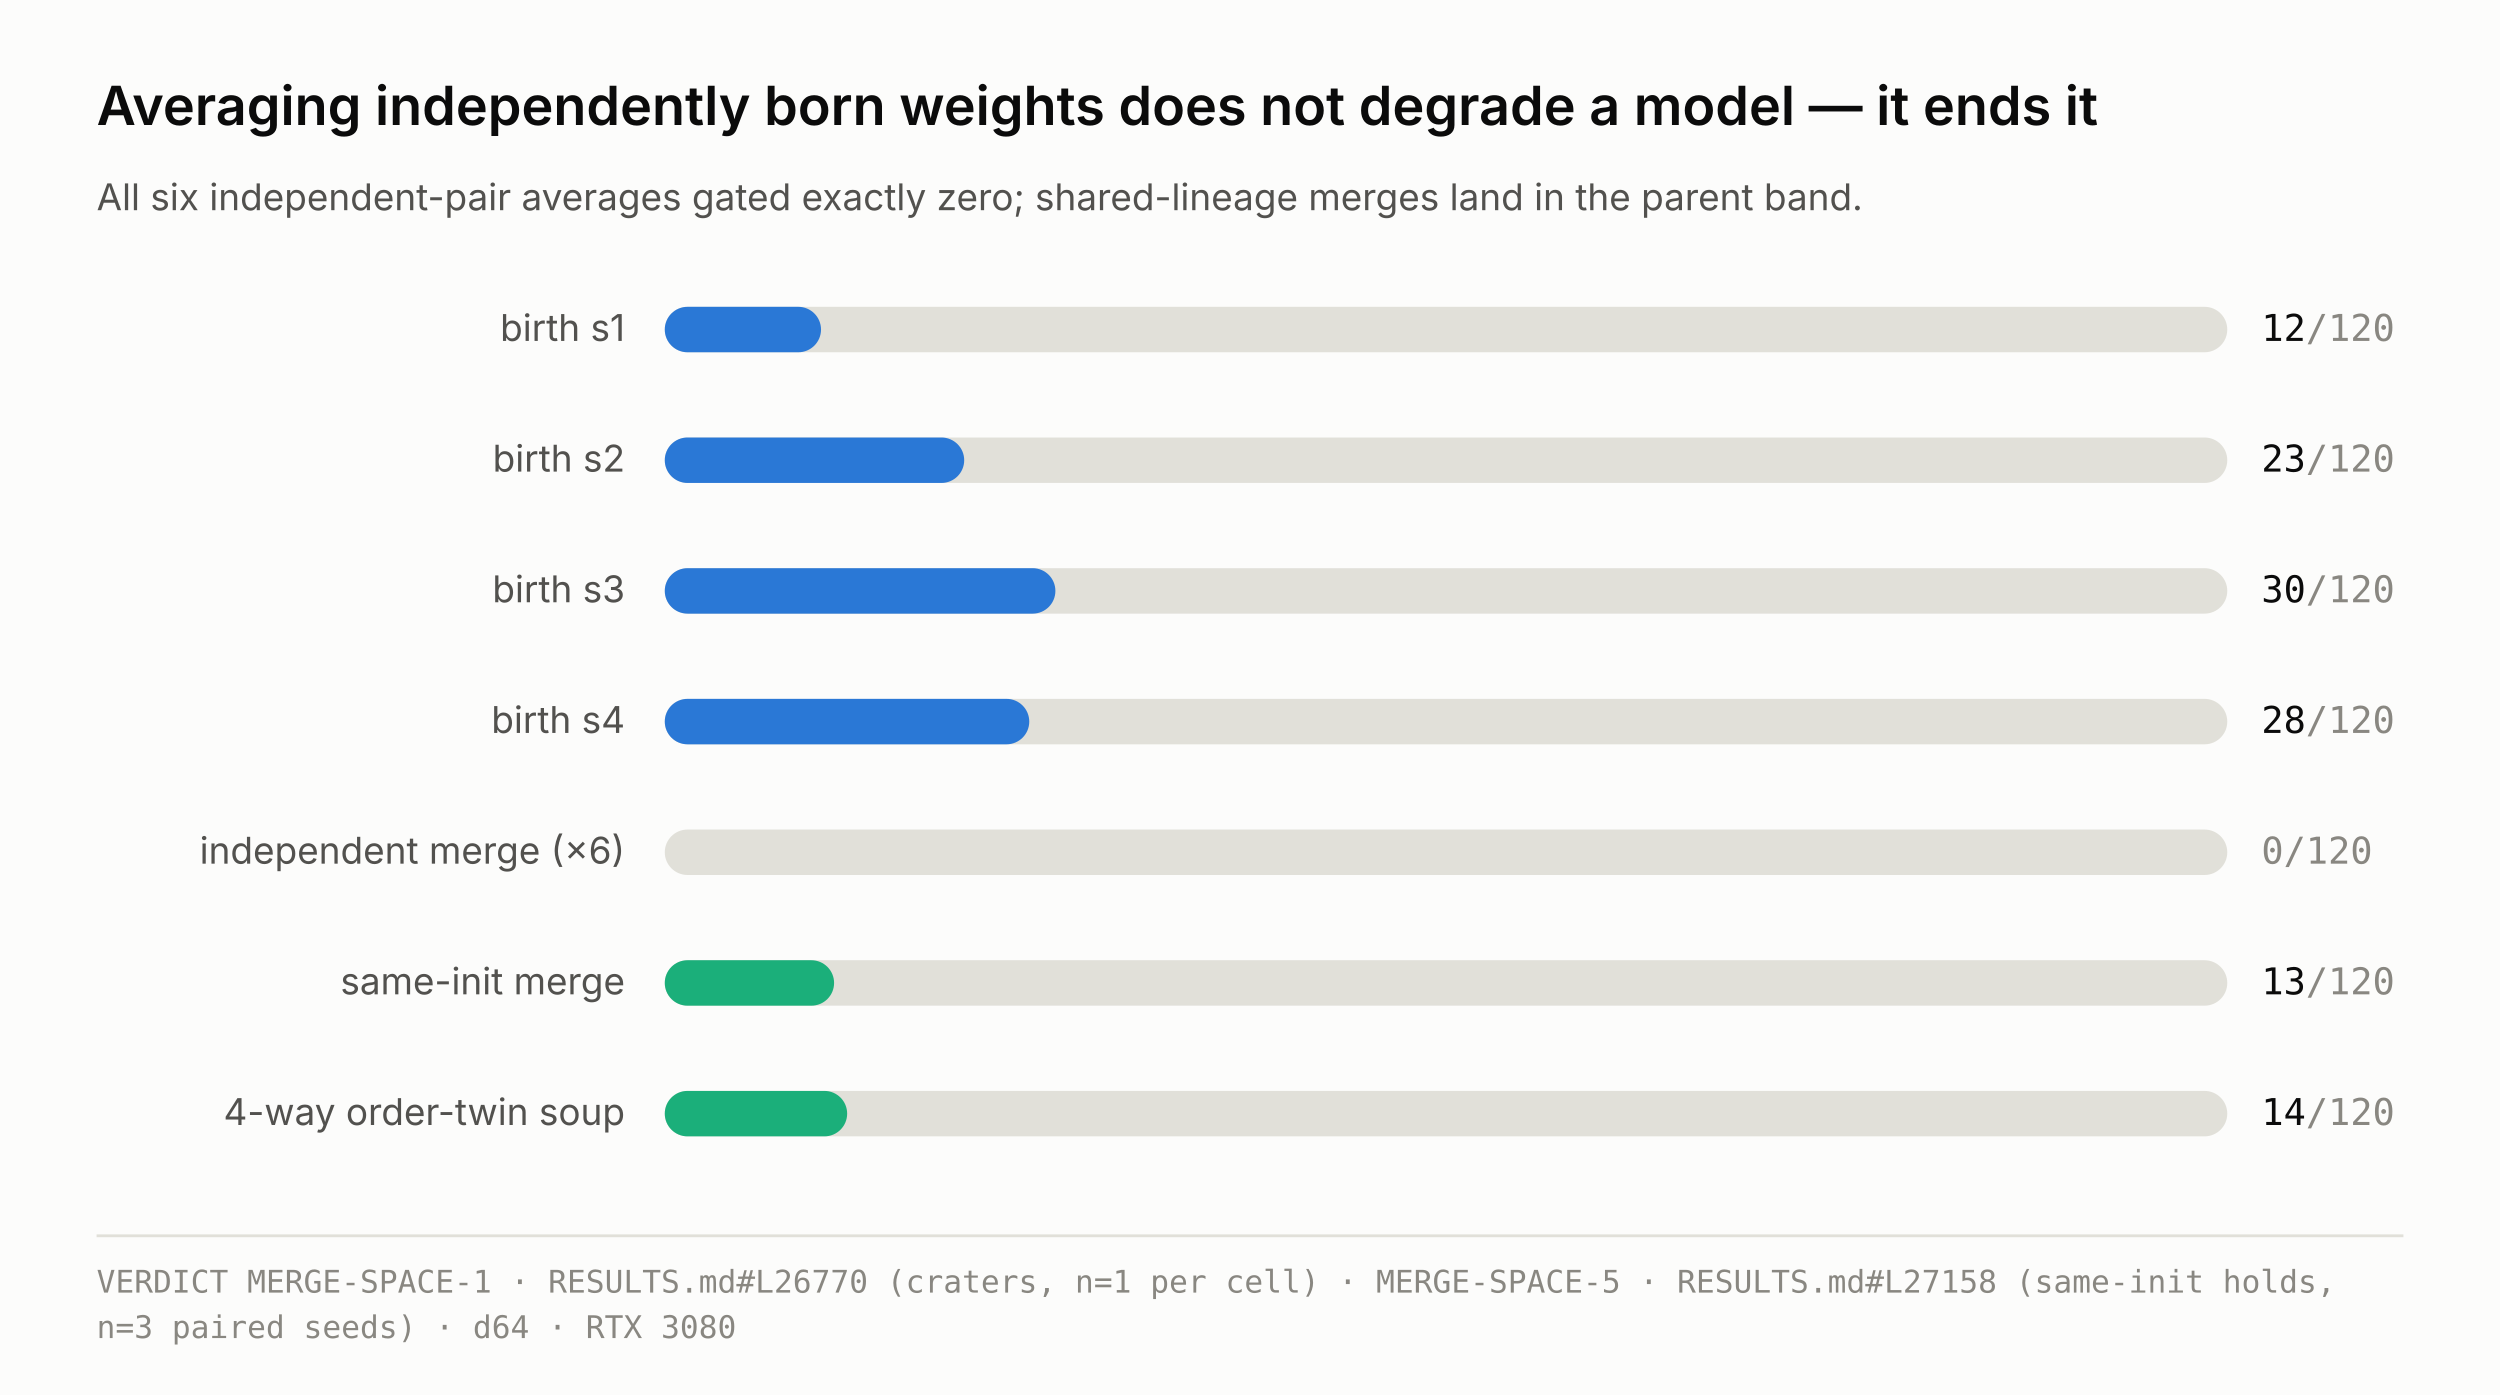
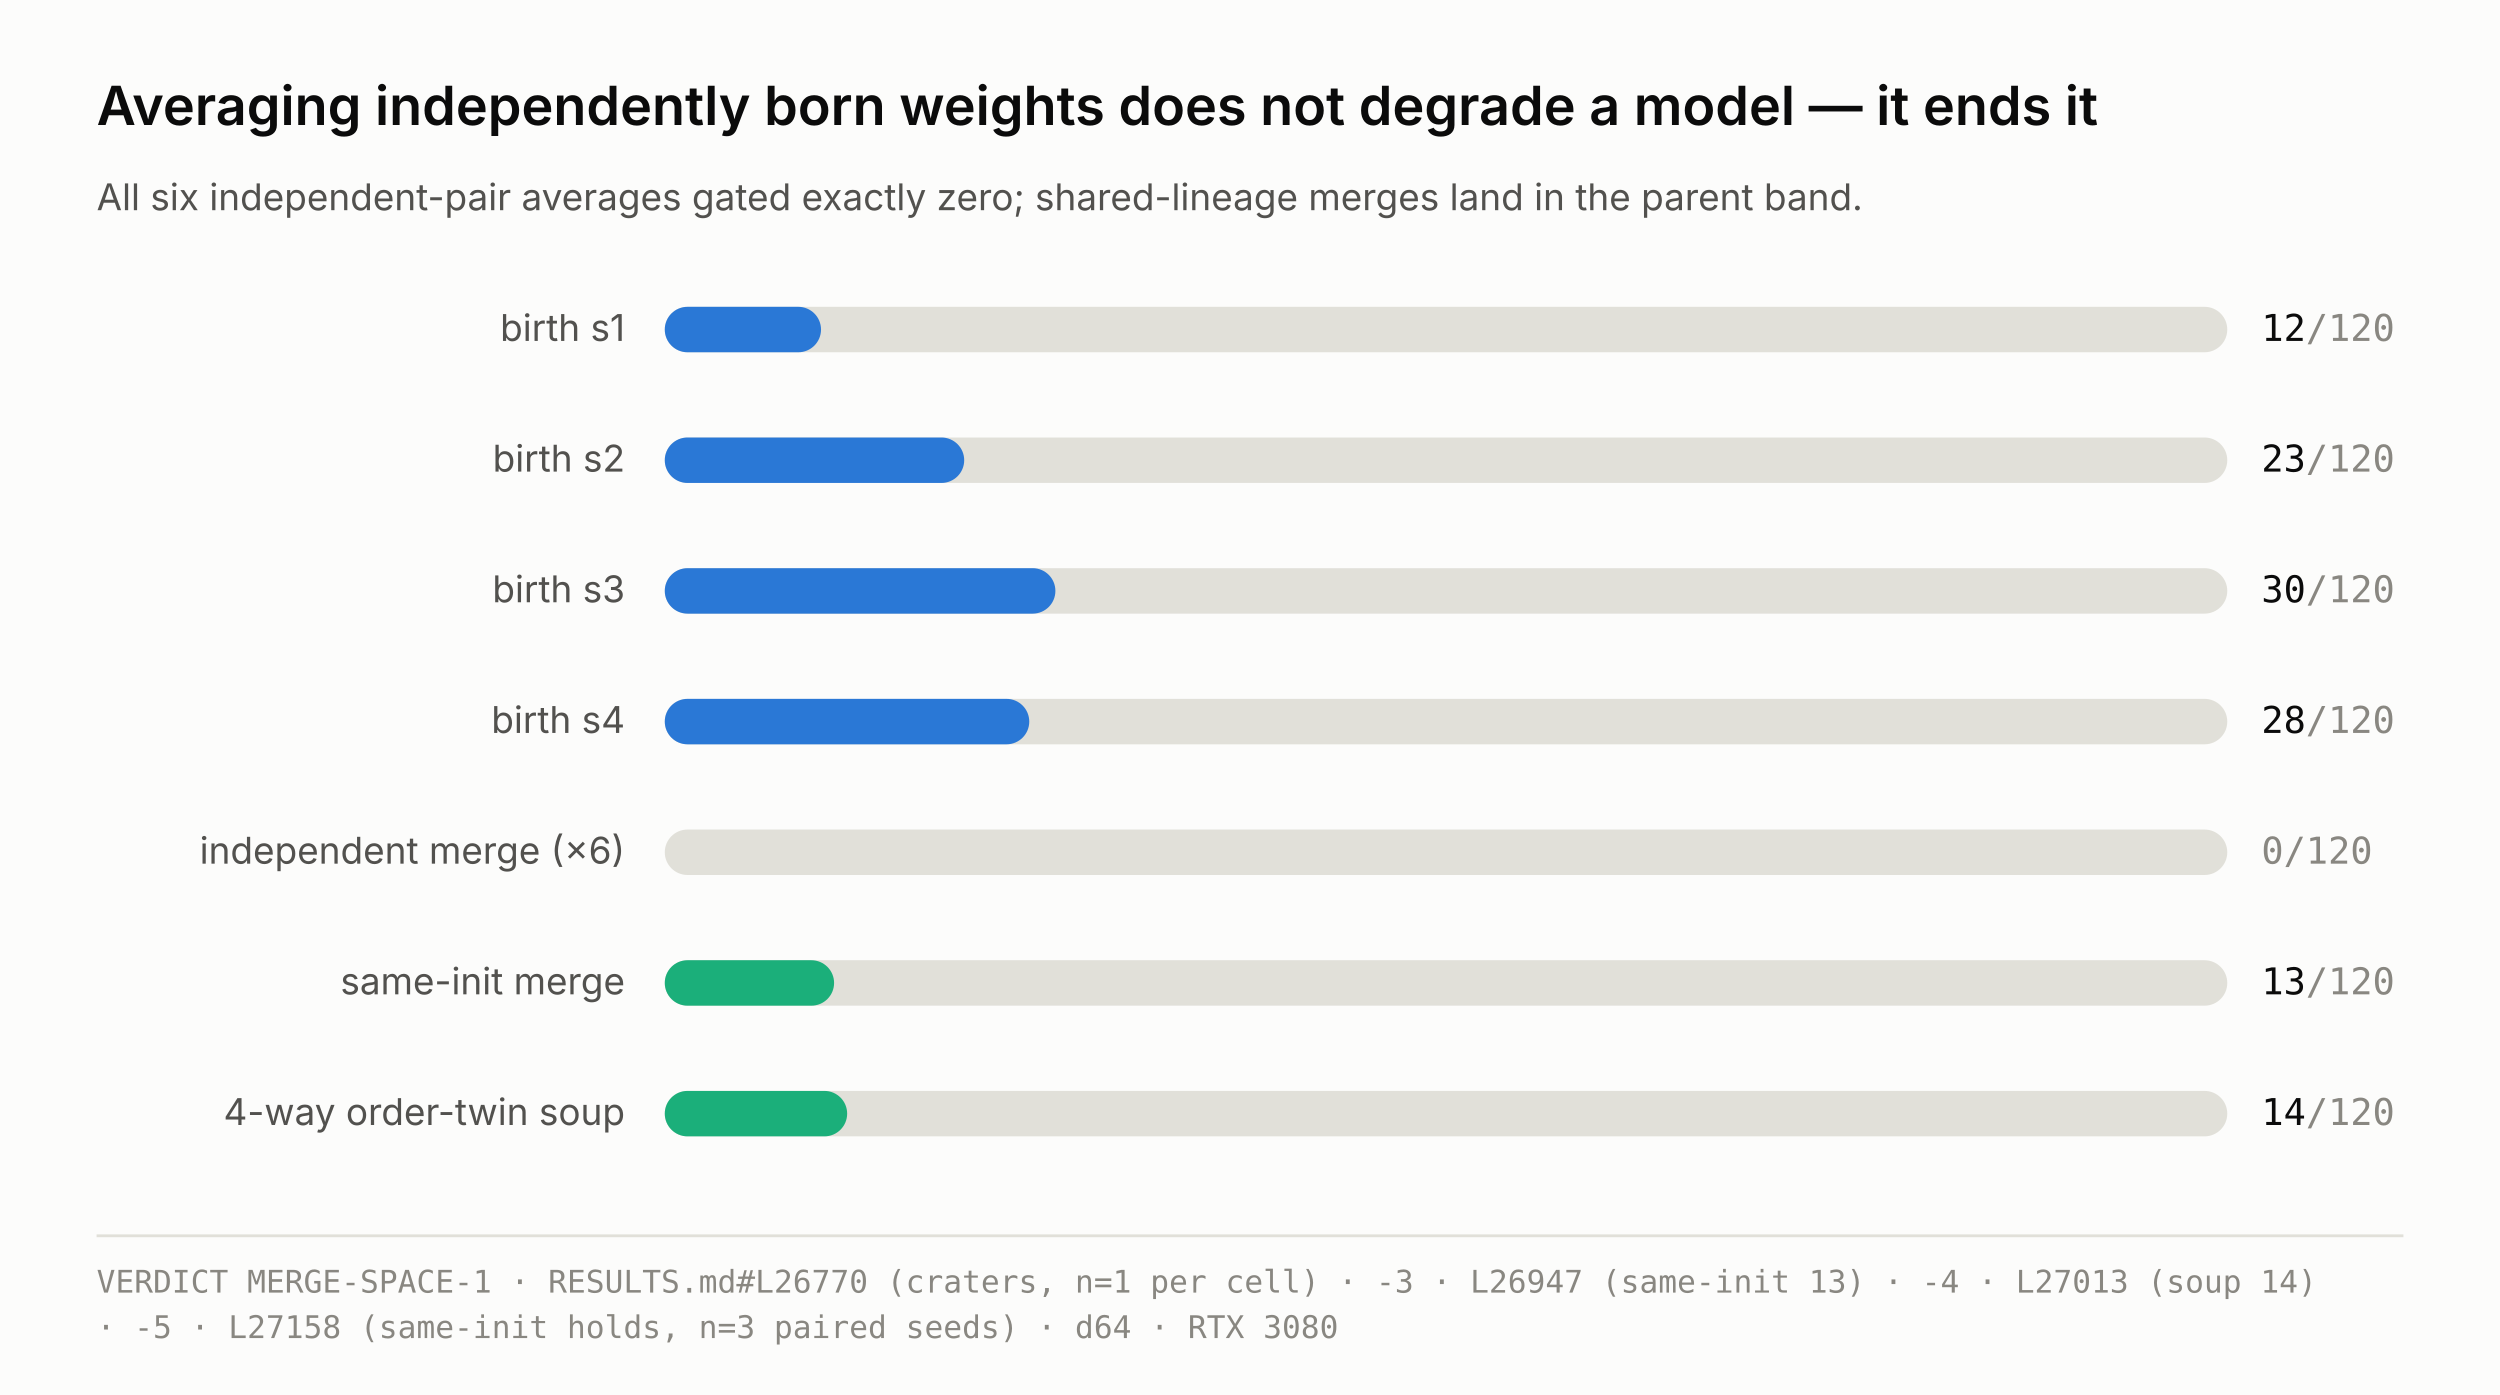
<svg xmlns="http://www.w3.org/2000/svg" width="880" height="491" viewBox="0 0 880 491" role="img">
  <rect width="880" height="491" fill="#fcfcfb" />
  <text x="34" y="44" font-family="Inter, -apple-system, BlinkMacSystemFont, 'Segoe UI', sans-serif" font-size="19" font-weight="600" fill="#0b0b0b">Averaging independently born weights does not degrade a model — it ends it</text>
  <text x="34" y="74" font-family="Inter, -apple-system, BlinkMacSystemFont, 'Segoe UI', sans-serif" font-size="13" fill="#52514e">All six independent-pair averages gated exactly zero; shared-lineage merges land in the parent band.</text>
  <text x="220" y="120" text-anchor="end" font-family="Inter, -apple-system, BlinkMacSystemFont, 'Segoe UI', sans-serif" font-size="13" fill="#52514e">birth s1</text>
  <rect x="234" y="108" width="550" height="16" rx="8" fill="#e1e0d9" />
  <rect x="234" y="108" width="55.0" height="16" rx="8" fill="#2a78d6" />
  <text x="796" y="120" font-family="'JetBrains Mono', ui-monospace, SFMono-Regular, Menlo, monospace" font-size="13" font-weight="500" fill="#0b0b0b">12<tspan fill="#898781">/120</tspan>
  </text>
  <text x="220" y="166" text-anchor="end" font-family="Inter, -apple-system, BlinkMacSystemFont, 'Segoe UI', sans-serif" font-size="13" fill="#52514e">birth s2</text>
  <rect x="234" y="154" width="550" height="16" rx="8" fill="#e1e0d9" />
  <rect x="234" y="154" width="105.4" height="16" rx="8" fill="#2a78d6" />
  <text x="796" y="166" font-family="'JetBrains Mono', ui-monospace, SFMono-Regular, Menlo, monospace" font-size="13" font-weight="500" fill="#0b0b0b">23<tspan fill="#898781">/120</tspan>
  </text>
  <text x="220" y="212" text-anchor="end" font-family="Inter, -apple-system, BlinkMacSystemFont, 'Segoe UI', sans-serif" font-size="13" fill="#52514e">birth s3</text>
  <rect x="234" y="200" width="550" height="16" rx="8" fill="#e1e0d9" />
  <rect x="234" y="200" width="137.5" height="16" rx="8" fill="#2a78d6" />
  <text x="796" y="212" font-family="'JetBrains Mono', ui-monospace, SFMono-Regular, Menlo, monospace" font-size="13" font-weight="500" fill="#0b0b0b">30<tspan fill="#898781">/120</tspan>
  </text>
  <text x="220" y="258" text-anchor="end" font-family="Inter, -apple-system, BlinkMacSystemFont, 'Segoe UI', sans-serif" font-size="13" fill="#52514e">birth s4</text>
  <rect x="234" y="246" width="550" height="16" rx="8" fill="#e1e0d9" />
  <rect x="234" y="246" width="128.3" height="16" rx="8" fill="#2a78d6" />
  <text x="796" y="258" font-family="'JetBrains Mono', ui-monospace, SFMono-Regular, Menlo, monospace" font-size="13" font-weight="500" fill="#0b0b0b">28<tspan fill="#898781">/120</tspan>
  </text>
  <text x="220" y="304" text-anchor="end" font-family="Inter, -apple-system, BlinkMacSystemFont, 'Segoe UI', sans-serif" font-size="13" fill="#52514e">independent merge (×6)</text>
  <rect x="234" y="292" width="550" height="16" rx="8" fill="#e1e0d9" />
  <text x="796" y="304" font-family="'JetBrains Mono', ui-monospace, SFMono-Regular, Menlo, monospace" font-size="13" font-weight="500" fill="#898781">0<tspan fill="#898781">/120</tspan>
  </text>
  <text x="220" y="350" text-anchor="end" font-family="Inter, -apple-system, BlinkMacSystemFont, 'Segoe UI', sans-serif" font-size="13" fill="#52514e">same-init merge</text>
  <rect x="234" y="338" width="550" height="16" rx="8" fill="#e1e0d9" />
  <rect x="234" y="338" width="59.6" height="16" rx="8" fill="#1baf7a" />
  <text x="796" y="350" font-family="'JetBrains Mono', ui-monospace, SFMono-Regular, Menlo, monospace" font-size="13" font-weight="500" fill="#0b0b0b">13<tspan fill="#898781">/120</tspan>
  </text>
  <text x="220" y="396" text-anchor="end" font-family="Inter, -apple-system, BlinkMacSystemFont, 'Segoe UI', sans-serif" font-size="13" fill="#52514e">4-way order-twin soup</text>
  <rect x="234" y="384" width="550" height="16" rx="8" fill="#e1e0d9" />
  <rect x="234" y="384" width="64.2" height="16" rx="8" fill="#1baf7a" />
  <text x="796" y="396" font-family="'JetBrains Mono', ui-monospace, SFMono-Regular, Menlo, monospace" font-size="13" font-weight="500" fill="#0b0b0b">14<tspan fill="#898781">/120</tspan>
  </text>
  <line x1="34" y1="435" x2="846" y2="435" stroke="#e1e0d9" stroke-width="1" />
-   <text x="34" y="455" font-family="'JetBrains Mono', ui-monospace, SFMono-Regular, Menlo, monospace" font-size="11" fill="#898781">VERDICT MERGE-SPACE-1 · RESULTS.md#L26770 (craters, n=1 per cell) · MERGE-SPACE-5 · RESULTS.md#L27158 (same-init holds,</text>
-   <text x="34" y="471" font-family="'JetBrains Mono', ui-monospace, SFMono-Regular, Menlo, monospace" font-size="11" fill="#898781">n=3 paired seeds) · d64 · RTX 3080</text>
+   <text x="34" y="455" font-family="'JetBrains Mono', ui-monospace, SFMono-Regular, Menlo, monospace" font-size="11" fill="#898781">VERDICT MERGE-SPACE-1 · RESULTS.md#L26770 (craters, n=1 per cell) · -3 · L26947 (same-init 13) · -4 · L27013 (soup 14)</text>
+   <text x="34" y="471" font-family="'JetBrains Mono', ui-monospace, SFMono-Regular, Menlo, monospace" font-size="11" fill="#898781">· -5 · L27158 (same-init holds, n=3 paired seeds) · d64 · RTX 3080</text>
</svg>
